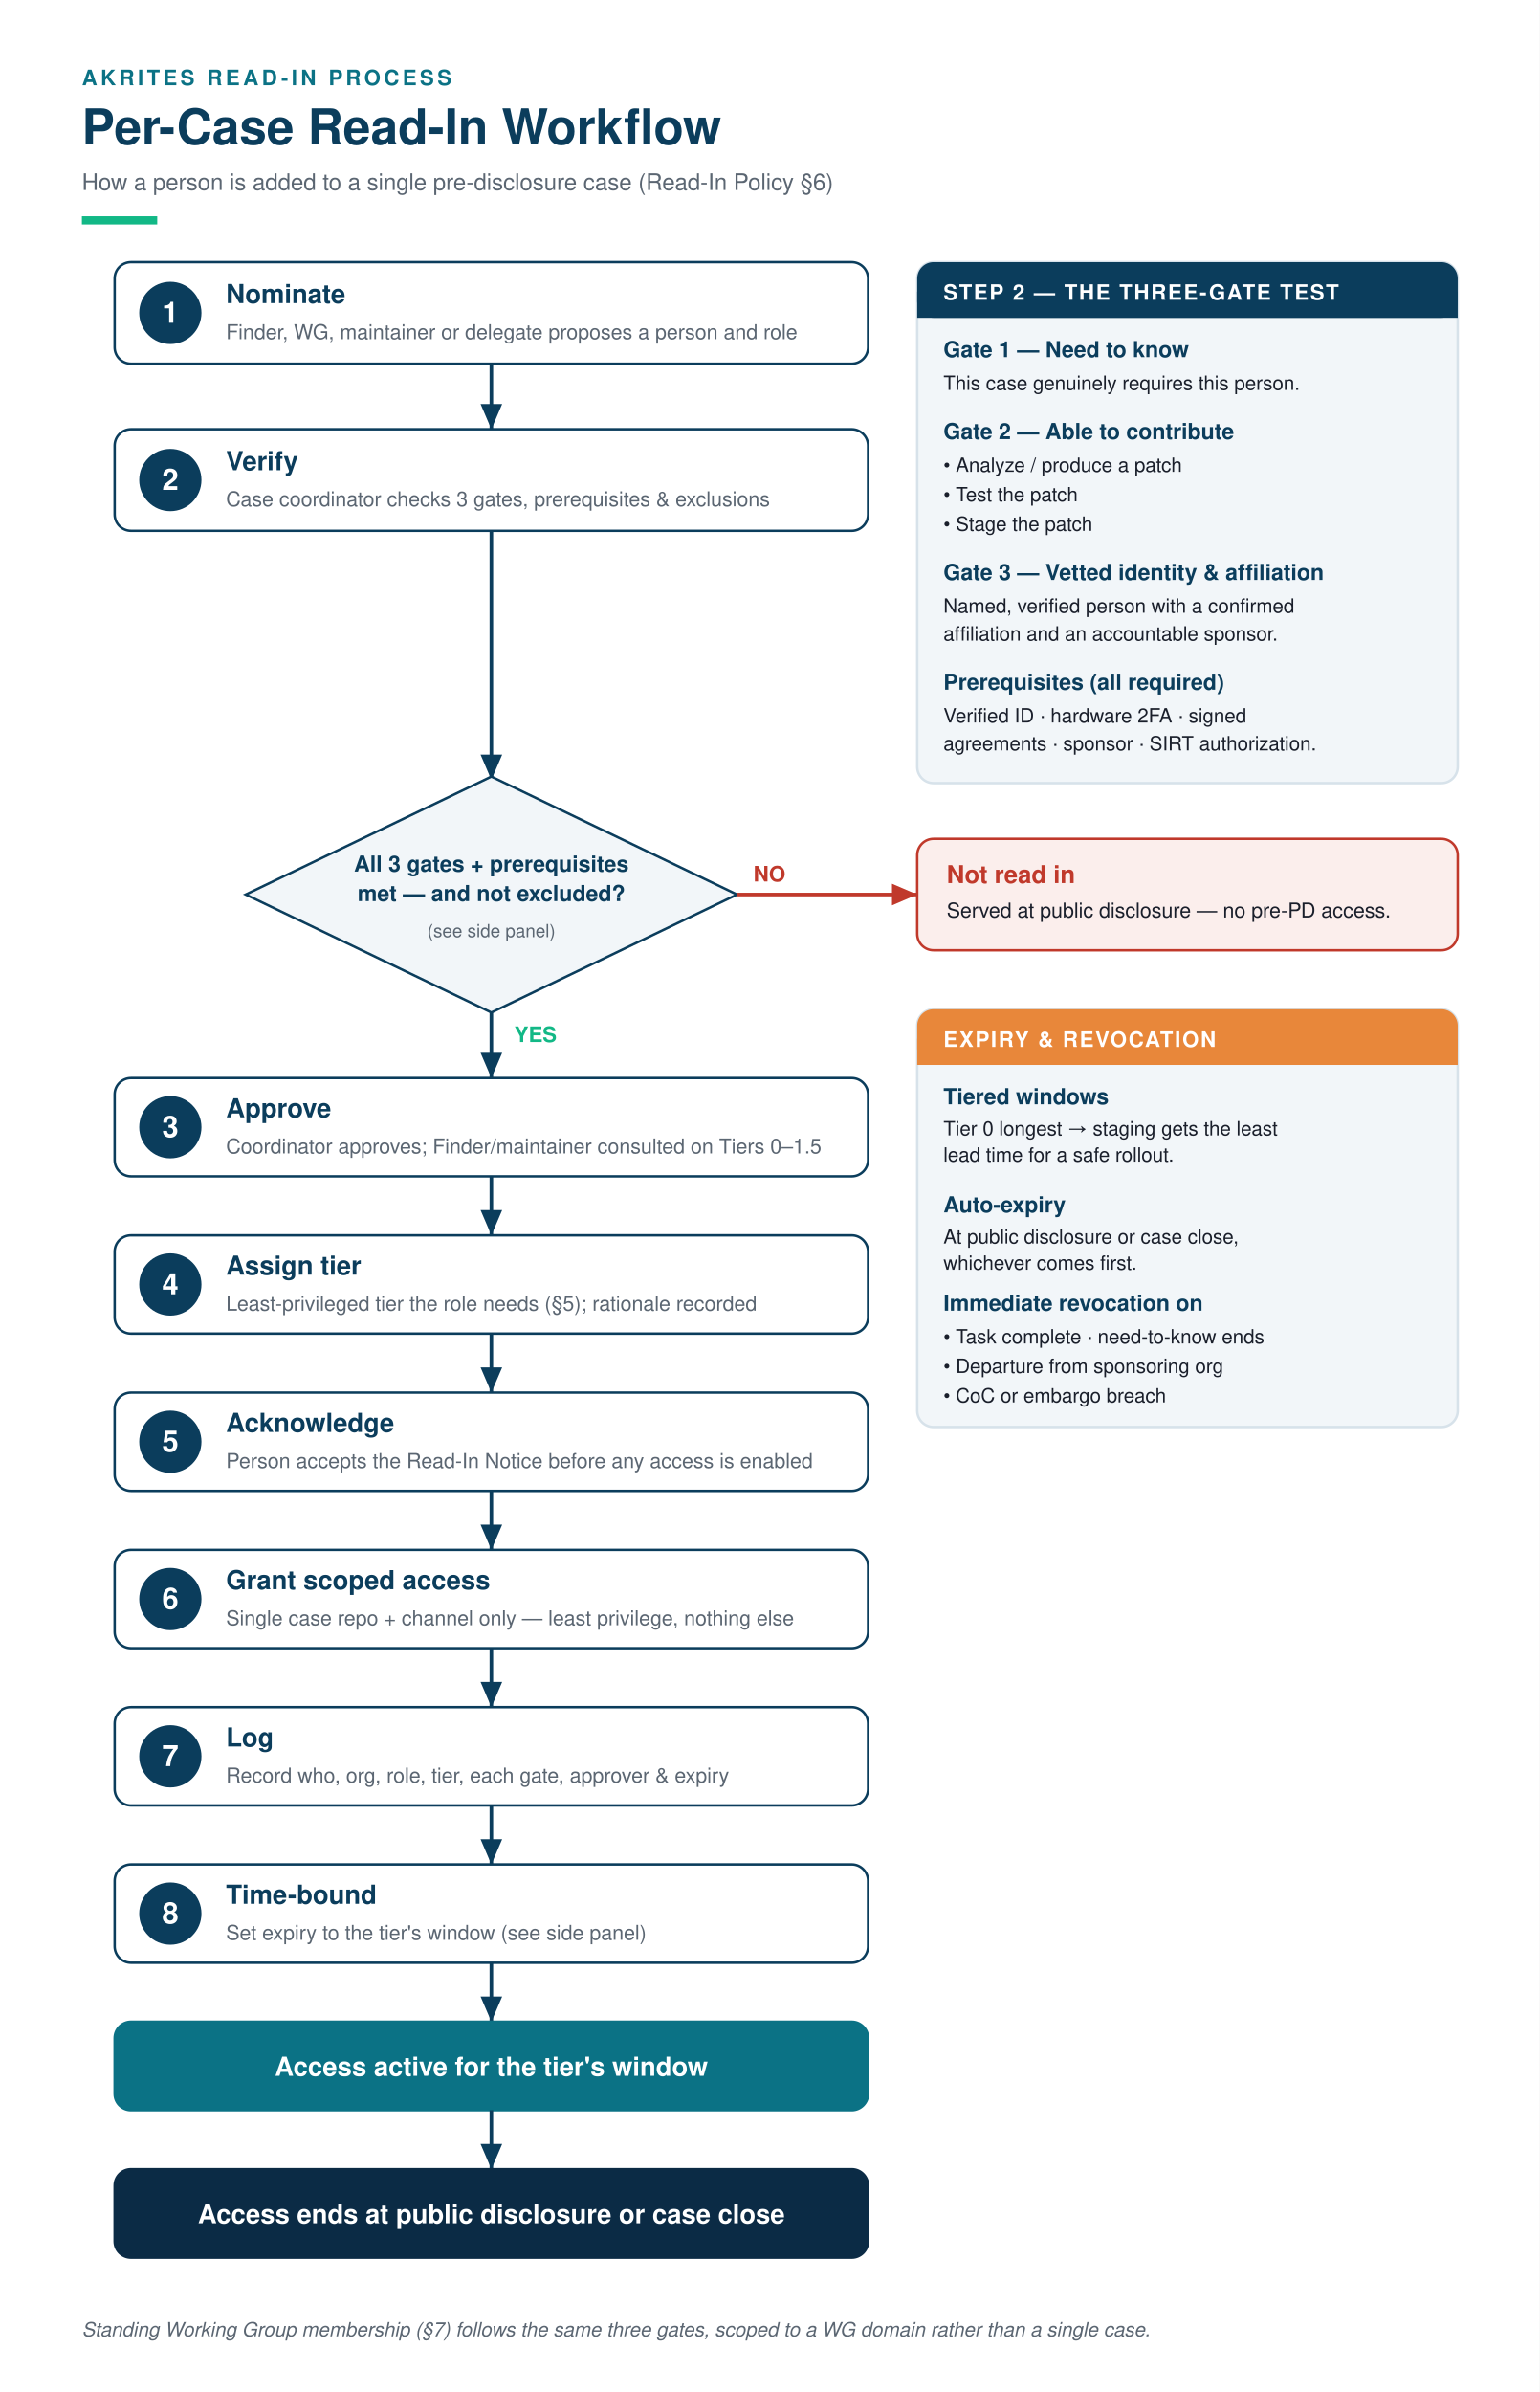
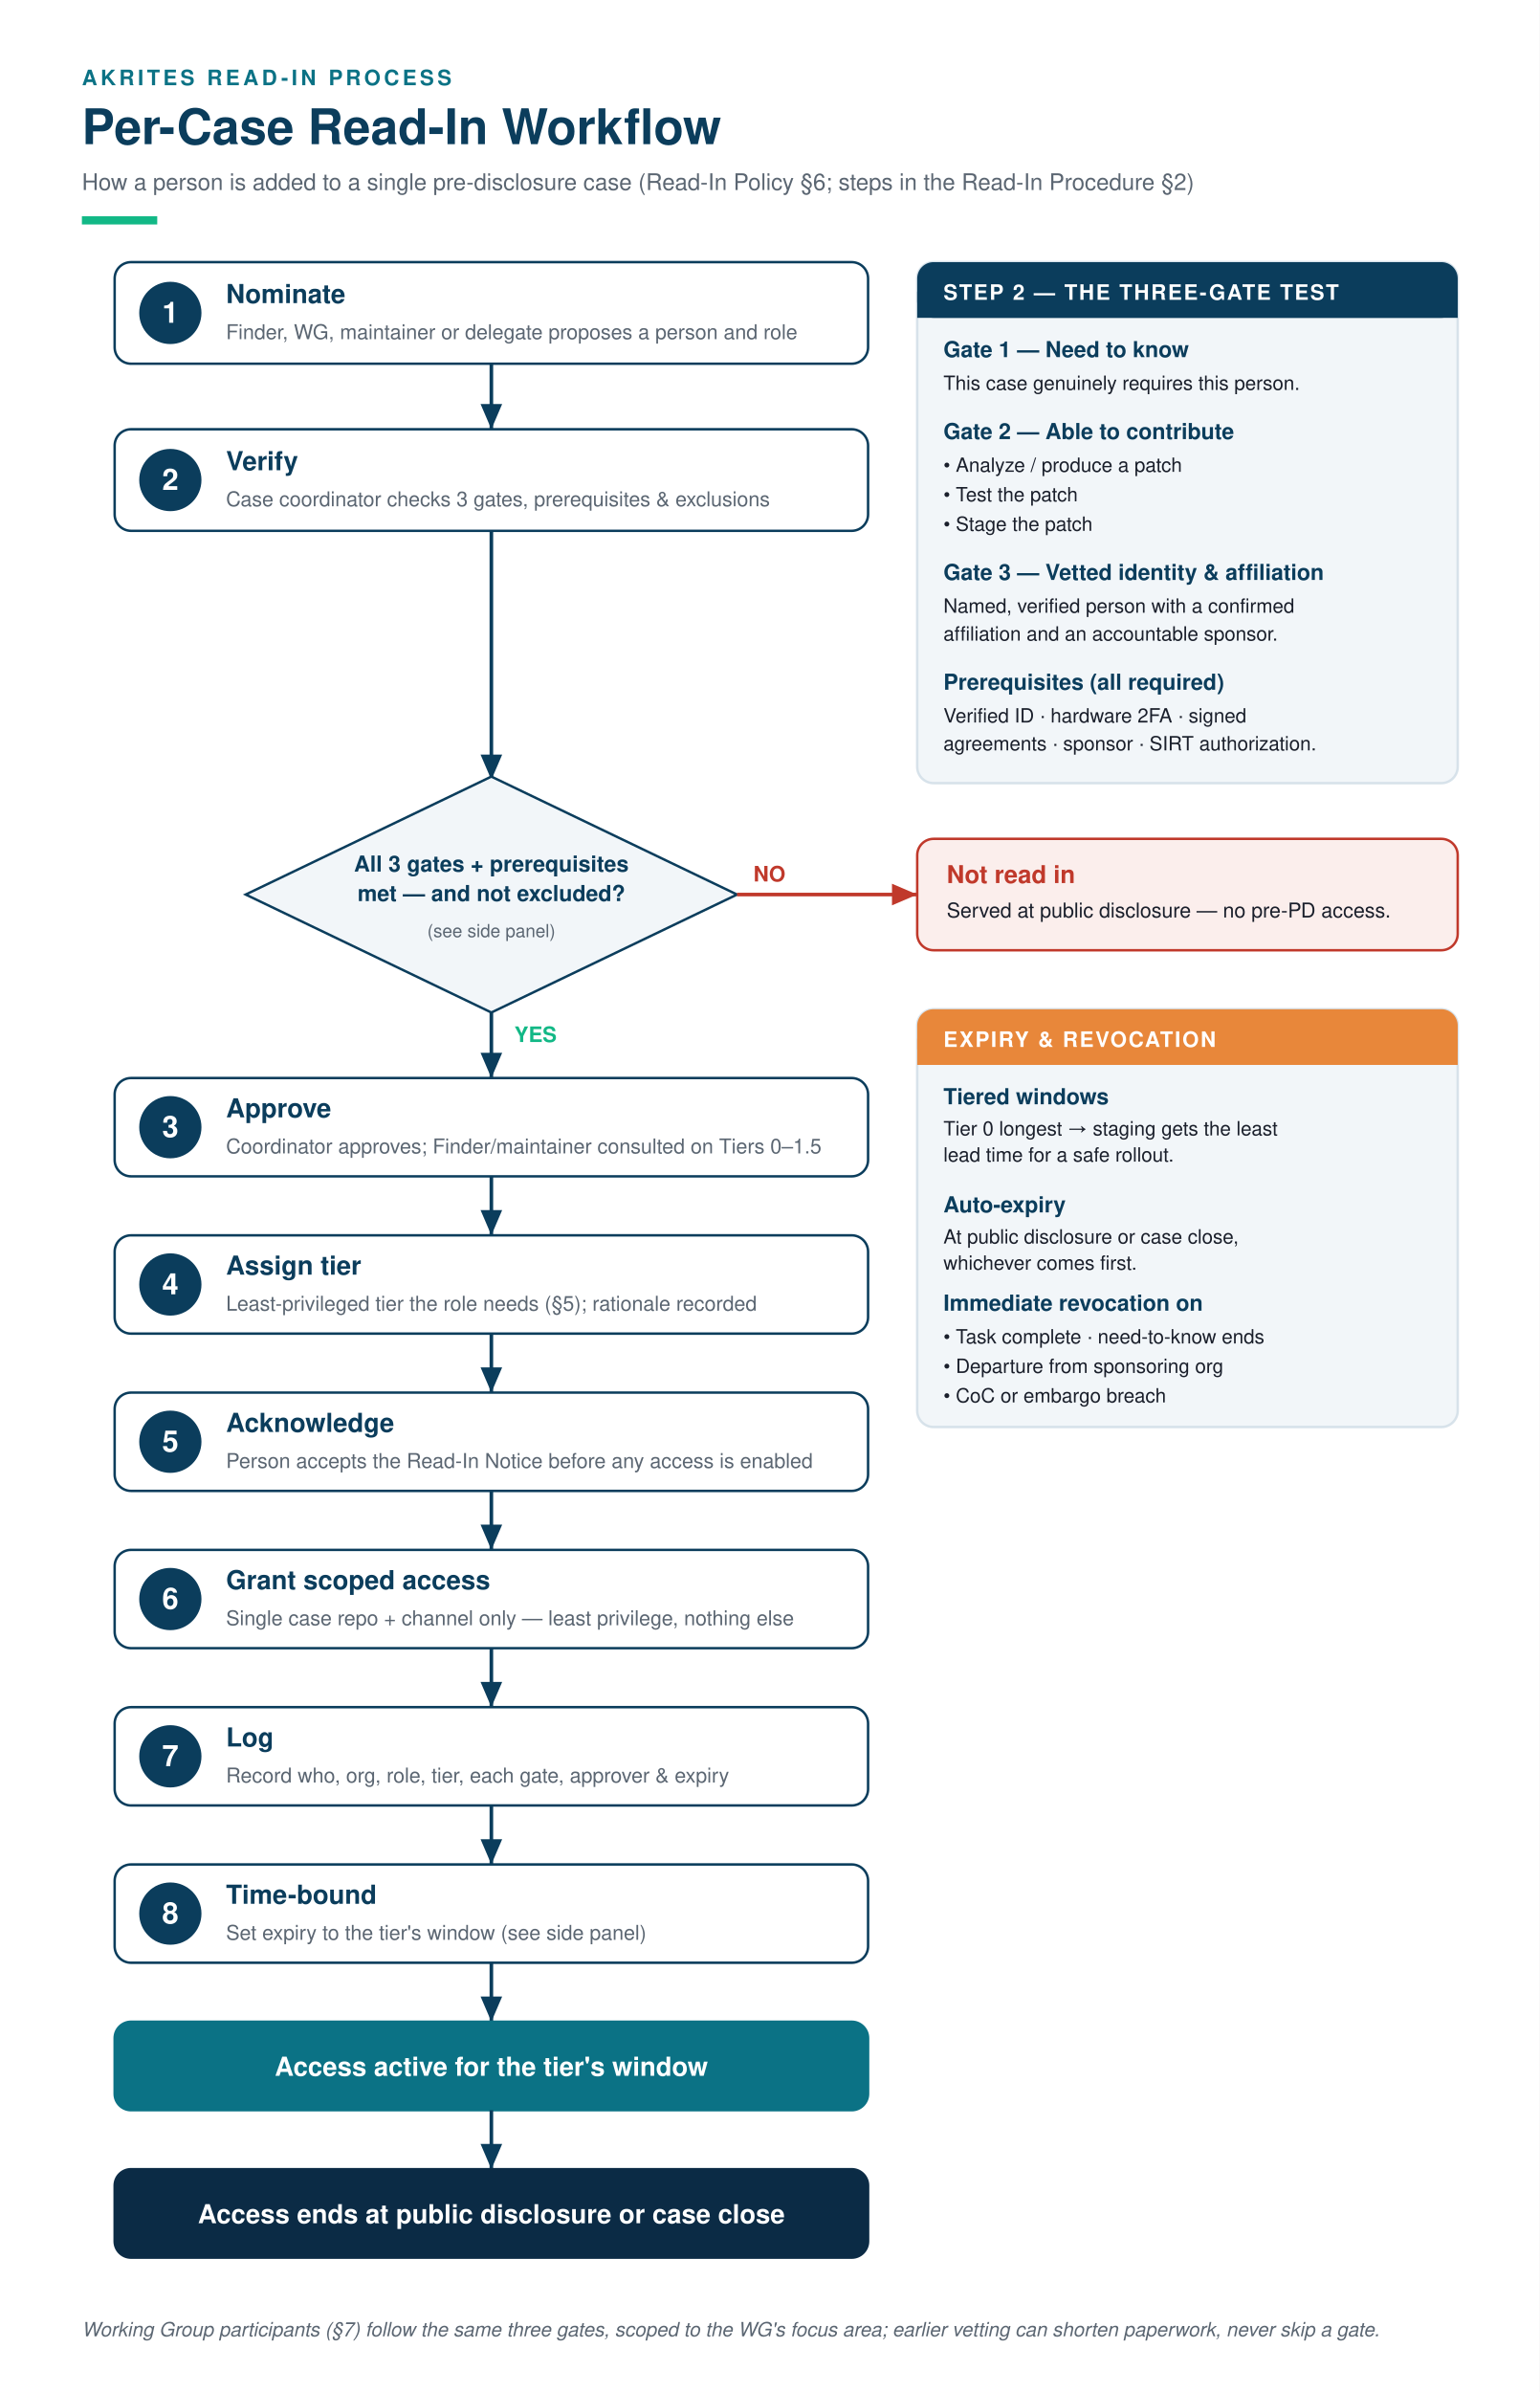
<svg xmlns="http://www.w3.org/2000/svg" viewBox="0 0 940 1460" width="940" height="1460">
  <defs>
    <marker id="ah" markerWidth="10" markerHeight="10" refX="7" refY="3" orient="auto" markerUnits="strokeWidth">
      <path d="M0,0 L7,3 L0,6 z" fill="#0B3D5C" />
    </marker>
    <marker id="ahr" markerWidth="10" markerHeight="10" refX="7" refY="3" orient="auto" markerUnits="strokeWidth">
      <path d="M0,0 L7,3 L0,6 z" fill="#C0392B" />
    </marker>
  </defs>
  <rect x="0" y="0" width="940" height="1460" rx="0" fill="#FFFFFF" />
  <text x="50" y="52" font-family="'Helvetica Neue', Helvetica, Arial, sans-serif" font-size="13" font-weight="bold" fill="#0B7285" text-anchor="start" letter-spacing="2">AKRITES READ-IN PROCESS</text>
  <text x="50" y="88" font-family="'Helvetica Neue', Helvetica, Arial, sans-serif" font-size="30" font-weight="bold" fill="#0B3D5C" text-anchor="start">Per-Case Read-In Workflow</text>
-   <text x="50" y="116" font-family="'Helvetica Neue', Helvetica, Arial, sans-serif" font-size="14" font-weight="normal" fill="#5B6672" text-anchor="start">How a person is added to a single pre-disclosure case (Read-In Policy §6)</text>
+   <text x="50" y="116" font-family="'Helvetica Neue', Helvetica, Arial, sans-serif" font-size="14" font-weight="normal" fill="#5B6672" text-anchor="start">How a person is added to a single pre-disclosure case (Read-In Policy §6; steps in the Read-In Procedure §2)</text>
  <rect x="50" y="132" width="46" height="5" fill="#12B886" />
  <rect x="70" y="160" width="460" height="62" rx="10" fill="#FFFFFF" stroke="#0B3D5C" stroke-width="1.5" />
  <circle cx="104" cy="191.0" r="19" fill="#0B3D5C" />
  <text x="104" y="197.0" font-family="'Helvetica Neue', Helvetica, Arial, sans-serif" font-size="18" font-weight="bold" fill="#FFFFFF" text-anchor="middle">1</text>
  <text x="138" y="185.0" font-family="'Helvetica Neue', Helvetica, Arial, sans-serif" font-size="16" font-weight="bold" fill="#0B3D5C" text-anchor="start">Nominate</text>
  <text x="138" y="207.0" font-family="'Helvetica Neue', Helvetica, Arial, sans-serif" font-size="12.5" font-weight="normal" fill="#5B6672" text-anchor="start">Finder, WG, maintainer or delegate proposes a person and role</text>
  <line x1="300.0" y1="222" x2="300.0" y2="262" stroke="#0B3D5C" stroke-width="2.2" marker-end="url(#ah)" />
  <rect x="70" y="262" width="460" height="62" rx="10" fill="#FFFFFF" stroke="#0B3D5C" stroke-width="1.5" />
  <circle cx="104" cy="293.0" r="19" fill="#0B3D5C" />
  <text x="104" y="299.0" font-family="'Helvetica Neue', Helvetica, Arial, sans-serif" font-size="18" font-weight="bold" fill="#FFFFFF" text-anchor="middle">2</text>
  <text x="138" y="287.0" font-family="'Helvetica Neue', Helvetica, Arial, sans-serif" font-size="16" font-weight="bold" fill="#0B3D5C" text-anchor="start">Verify</text>
  <text x="138" y="309.0" font-family="'Helvetica Neue', Helvetica, Arial, sans-serif" font-size="12.5" font-weight="normal" fill="#5B6672" text-anchor="start">Case coordinator checks 3 gates, prerequisites &amp; exclusions</text>
  <line x1="300.0" y1="324" x2="300.0" y2="476" stroke="#0B3D5C" stroke-width="2.2" marker-end="url(#ah)" />
  <polygon points="300.0,474 450.0,546 300.0,618 150.0,546" fill="#F2F6F9" stroke="#0B3D5C" stroke-width="1.5" />
  <text x="300.0" y="532" font-family="'Helvetica Neue', Helvetica, Arial, sans-serif" font-size="13.5" font-weight="bold" fill="#0B3D5C" text-anchor="middle">All 3 gates + prerequisites</text>
  <text x="300.0" y="550" font-family="'Helvetica Neue', Helvetica, Arial, sans-serif" font-size="13.5" font-weight="bold" fill="#0B3D5C" text-anchor="middle">met — and not excluded?</text>
  <text x="300.0" y="572" font-family="'Helvetica Neue', Helvetica, Arial, sans-serif" font-size="11" font-weight="normal" fill="#5B6672" text-anchor="middle">(see side panel)</text>
  <line x1="450.0" y1="546" x2="560" y2="546" stroke="#C0392B" stroke-width="2.2" marker-end="url(#ahr)" />
  <text x="460.0" y="538" font-family="'Helvetica Neue', Helvetica, Arial, sans-serif" font-size="13" font-weight="bold" fill="#C0392B" text-anchor="start">NO</text>
  <rect x="560" y="512" width="330" height="68" rx="10" fill="#FBEEEC" stroke="#C0392B" stroke-width="1.5" />
  <text x="578" y="539" font-family="'Helvetica Neue', Helvetica, Arial, sans-serif" font-size="15" font-weight="bold" fill="#C0392B" text-anchor="start">Not read in</text>
  <text x="578" y="560" font-family="'Helvetica Neue', Helvetica, Arial, sans-serif" font-size="12.5" font-weight="normal" fill="#1A1F2B" text-anchor="start">Served at public disclosure — no pre-PD access.</text>
  <text x="314.0" y="636" font-family="'Helvetica Neue', Helvetica, Arial, sans-serif" font-size="13" font-weight="bold" fill="#12B886" text-anchor="start">YES</text>
  <line x1="300.0" y1="618" x2="300.0" y2="658" stroke="#0B3D5C" stroke-width="2.2" marker-end="url(#ah)" />
  <rect x="70" y="658" width="460" height="60" rx="10" fill="#FFFFFF" stroke="#0B3D5C" stroke-width="1.5" />
  <circle cx="104" cy="688.0" r="19" fill="#0B3D5C" />
  <text x="104" y="694.0" font-family="'Helvetica Neue', Helvetica, Arial, sans-serif" font-size="18" font-weight="bold" fill="#FFFFFF" text-anchor="middle">3</text>
  <text x="138" y="682.0" font-family="'Helvetica Neue', Helvetica, Arial, sans-serif" font-size="16" font-weight="bold" fill="#0B3D5C" text-anchor="start">Approve</text>
  <text x="138" y="704.0" font-family="'Helvetica Neue', Helvetica, Arial, sans-serif" font-size="12.5" font-weight="normal" fill="#5B6672" text-anchor="start">Coordinator approves; Finder/maintainer consulted on Tiers 0–1.5</text>
  <line x1="300.0" y1="718" x2="300.0" y2="754" stroke="#0B3D5C" stroke-width="2.2" marker-end="url(#ah)" />
  <rect x="70" y="754" width="460" height="60" rx="10" fill="#FFFFFF" stroke="#0B3D5C" stroke-width="1.5" />
  <circle cx="104" cy="784.0" r="19" fill="#0B3D5C" />
  <text x="104" y="790.0" font-family="'Helvetica Neue', Helvetica, Arial, sans-serif" font-size="18" font-weight="bold" fill="#FFFFFF" text-anchor="middle">4</text>
  <text x="138" y="778.0" font-family="'Helvetica Neue', Helvetica, Arial, sans-serif" font-size="16" font-weight="bold" fill="#0B3D5C" text-anchor="start">Assign tier</text>
  <text x="138" y="800.0" font-family="'Helvetica Neue', Helvetica, Arial, sans-serif" font-size="12.5" font-weight="normal" fill="#5B6672" text-anchor="start">Least-privileged tier the role needs (§5); rationale recorded</text>
  <line x1="300.0" y1="814" x2="300.0" y2="850" stroke="#0B3D5C" stroke-width="2.2" marker-end="url(#ah)" />
  <rect x="70" y="850" width="460" height="60" rx="10" fill="#FFFFFF" stroke="#0B3D5C" stroke-width="1.5" />
  <circle cx="104" cy="880.0" r="19" fill="#0B3D5C" />
  <text x="104" y="886.0" font-family="'Helvetica Neue', Helvetica, Arial, sans-serif" font-size="18" font-weight="bold" fill="#FFFFFF" text-anchor="middle">5</text>
  <text x="138" y="874.0" font-family="'Helvetica Neue', Helvetica, Arial, sans-serif" font-size="16" font-weight="bold" fill="#0B3D5C" text-anchor="start">Acknowledge</text>
  <text x="138" y="896.0" font-family="'Helvetica Neue', Helvetica, Arial, sans-serif" font-size="12.5" font-weight="normal" fill="#5B6672" text-anchor="start">Person accepts the Read-In Notice before any access is enabled</text>
  <line x1="300.0" y1="910" x2="300.0" y2="946" stroke="#0B3D5C" stroke-width="2.2" marker-end="url(#ah)" />
  <rect x="70" y="946" width="460" height="60" rx="10" fill="#FFFFFF" stroke="#0B3D5C" stroke-width="1.5" />
  <circle cx="104" cy="976.0" r="19" fill="#0B3D5C" />
  <text x="104" y="982.0" font-family="'Helvetica Neue', Helvetica, Arial, sans-serif" font-size="18" font-weight="bold" fill="#FFFFFF" text-anchor="middle">6</text>
  <text x="138" y="970.0" font-family="'Helvetica Neue', Helvetica, Arial, sans-serif" font-size="16" font-weight="bold" fill="#0B3D5C" text-anchor="start">Grant scoped access</text>
  <text x="138" y="992.0" font-family="'Helvetica Neue', Helvetica, Arial, sans-serif" font-size="12.5" font-weight="normal" fill="#5B6672" text-anchor="start">Single case repo + channel only — least privilege, nothing else</text>
  <line x1="300.0" y1="1006" x2="300.0" y2="1042" stroke="#0B3D5C" stroke-width="2.2" marker-end="url(#ah)" />
  <rect x="70" y="1042" width="460" height="60" rx="10" fill="#FFFFFF" stroke="#0B3D5C" stroke-width="1.5" />
  <circle cx="104" cy="1072.0" r="19" fill="#0B3D5C" />
  <text x="104" y="1078.0" font-family="'Helvetica Neue', Helvetica, Arial, sans-serif" font-size="18" font-weight="bold" fill="#FFFFFF" text-anchor="middle">7</text>
  <text x="138" y="1066.0" font-family="'Helvetica Neue', Helvetica, Arial, sans-serif" font-size="16" font-weight="bold" fill="#0B3D5C" text-anchor="start">Log</text>
  <text x="138" y="1088.0" font-family="'Helvetica Neue', Helvetica, Arial, sans-serif" font-size="12.5" font-weight="normal" fill="#5B6672" text-anchor="start">Record who, org, role, tier, each gate, approver &amp; expiry</text>
  <line x1="300.0" y1="1102" x2="300.0" y2="1138" stroke="#0B3D5C" stroke-width="2.2" marker-end="url(#ah)" />
  <rect x="70" y="1138" width="460" height="60" rx="10" fill="#FFFFFF" stroke="#0B3D5C" stroke-width="1.5" />
  <circle cx="104" cy="1168.0" r="19" fill="#0B3D5C" />
  <text x="104" y="1174.0" font-family="'Helvetica Neue', Helvetica, Arial, sans-serif" font-size="18" font-weight="bold" fill="#FFFFFF" text-anchor="middle">8</text>
  <text x="138" y="1162.0" font-family="'Helvetica Neue', Helvetica, Arial, sans-serif" font-size="16" font-weight="bold" fill="#0B3D5C" text-anchor="start">Time-bound</text>
  <text x="138" y="1184.0" font-family="'Helvetica Neue', Helvetica, Arial, sans-serif" font-size="12.5" font-weight="normal" fill="#5B6672" text-anchor="start">Set expiry to the tier's window (see side panel)</text>
  <line x1="300.0" y1="1198" x2="300.0" y2="1234" stroke="#0B3D5C" stroke-width="2.2" marker-end="url(#ah)" />
  <rect x="70" y="1234" width="460" height="54" rx="10" fill="#0B7285" stroke="#0B7285" stroke-width="1.5" />
  <text x="300.0" y="1267" font-family="'Helvetica Neue', Helvetica, Arial, sans-serif" font-size="16" font-weight="bold" fill="#FFFFFF" text-anchor="middle">Access active for the tier's window</text>
  <line x1="300.0" y1="1288" x2="300.0" y2="1324" stroke="#0B3D5C" stroke-width="2.2" marker-end="url(#ah)" />
  <rect x="70" y="1324" width="460" height="54" rx="10" fill="#0B2B45" stroke="#0B2B45" stroke-width="1.5" />
  <text x="300.0" y="1357" font-family="'Helvetica Neue', Helvetica, Arial, sans-serif" font-size="16" font-weight="bold" fill="#FFFFFF" text-anchor="middle">Access ends at public disclosure or case close</text>
  <rect x="560" y="160" width="330" height="318" rx="10" fill="#F2F6F9" stroke="#D7E2EA" stroke-width="1.5" />
  <rect x="560" y="160" width="330" height="34" rx="10" fill="#0B3D5C" />
  <rect x="560" y="178" width="330" height="16" fill="#0B3D5C" />
  <text x="576" y="183" font-family="'Helvetica Neue', Helvetica, Arial, sans-serif" font-size="13" font-weight="bold" fill="#FFFFFF" text-anchor="start" letter-spacing="1">STEP 2 — THE THREE-GATE TEST</text>
  <text x="576" y="218" font-family="'Helvetica Neue', Helvetica, Arial, sans-serif" font-size="13.5" font-weight="bold" fill="#0B3D5C" text-anchor="start">Gate 1 — Need to know</text>
  <text x="576" y="238" font-family="'Helvetica Neue', Helvetica, Arial, sans-serif" font-size="12" font-weight="normal" fill="#1A1F2B" text-anchor="start">This case genuinely requires this person.</text>
  <text x="576" y="268" font-family="'Helvetica Neue', Helvetica, Arial, sans-serif" font-size="13.5" font-weight="bold" fill="#0B3D5C" text-anchor="start">Gate 2 — Able to contribute</text>
  <text x="576" y="288" font-family="'Helvetica Neue', Helvetica, Arial, sans-serif" font-size="12" font-weight="normal" fill="#1A1F2B" text-anchor="start">• Analyze / produce a patch</text>
  <text x="576" y="306" font-family="'Helvetica Neue', Helvetica, Arial, sans-serif" font-size="12" font-weight="normal" fill="#1A1F2B" text-anchor="start">• Test the patch</text>
  <text x="576" y="324" font-family="'Helvetica Neue', Helvetica, Arial, sans-serif" font-size="12" font-weight="normal" fill="#1A1F2B" text-anchor="start">• Stage the patch</text>
  <text x="576" y="354" font-family="'Helvetica Neue', Helvetica, Arial, sans-serif" font-size="13.5" font-weight="bold" fill="#0B3D5C" text-anchor="start">Gate 3 — Vetted identity &amp; affiliation</text>
  <text x="576" y="374" font-family="'Helvetica Neue', Helvetica, Arial, sans-serif" font-size="12" font-weight="normal" fill="#1A1F2B" text-anchor="start">Named, verified person with a confirmed</text>
  <text x="576" y="391" font-family="'Helvetica Neue', Helvetica, Arial, sans-serif" font-size="12" font-weight="normal" fill="#1A1F2B" text-anchor="start">affiliation and an accountable sponsor.</text>
  <text x="576" y="421" font-family="'Helvetica Neue', Helvetica, Arial, sans-serif" font-size="13.5" font-weight="bold" fill="#0B3D5C" text-anchor="start">Prerequisites (all required)</text>
  <text x="576" y="441" font-family="'Helvetica Neue', Helvetica, Arial, sans-serif" font-size="12" font-weight="normal" fill="#1A1F2B" text-anchor="start">Verified ID · hardware 2FA · signed</text>
  <text x="576" y="458" font-family="'Helvetica Neue', Helvetica, Arial, sans-serif" font-size="12" font-weight="normal" fill="#1A1F2B" text-anchor="start">agreements · sponsor · SIRT authorization.</text>
  <rect x="560" y="616" width="330" height="255" rx="10" fill="#F2F6F9" stroke="#D7E2EA" stroke-width="1.5" />
  <rect x="560" y="616" width="330" height="34" rx="10" fill="#E8873A" />
  <rect x="560" y="634" width="330" height="16" fill="#E8873A" />
  <text x="576" y="639" font-family="'Helvetica Neue', Helvetica, Arial, sans-serif" font-size="13" font-weight="bold" fill="#FFFFFF" text-anchor="start" letter-spacing="1">EXPIRY &amp; REVOCATION</text>
  <text x="576" y="674" font-family="'Helvetica Neue', Helvetica, Arial, sans-serif" font-size="13.5" font-weight="bold" fill="#0B3D5C" text-anchor="start">Tiered windows</text>
  <text x="576" y="693" font-family="'Helvetica Neue', Helvetica, Arial, sans-serif" font-size="12" font-weight="normal" fill="#1A1F2B" text-anchor="start">Tier 0 longest → staging gets the least</text>
  <text x="576" y="709" font-family="'Helvetica Neue', Helvetica, Arial, sans-serif" font-size="12" font-weight="normal" fill="#1A1F2B" text-anchor="start">lead time for a safe rollout.</text>
  <text x="576" y="740" font-family="'Helvetica Neue', Helvetica, Arial, sans-serif" font-size="13.5" font-weight="bold" fill="#0B3D5C" text-anchor="start">Auto-expiry</text>
  <text x="576" y="759" font-family="'Helvetica Neue', Helvetica, Arial, sans-serif" font-size="12" font-weight="normal" fill="#1A1F2B" text-anchor="start">At public disclosure or case close,</text>
  <text x="576" y="775" font-family="'Helvetica Neue', Helvetica, Arial, sans-serif" font-size="12" font-weight="normal" fill="#1A1F2B" text-anchor="start">whichever comes first.</text>
  <text x="576" y="800" font-family="'Helvetica Neue', Helvetica, Arial, sans-serif" font-size="13.5" font-weight="bold" fill="#0B3D5C" text-anchor="start">Immediate revocation on</text>
  <text x="576" y="820" font-family="'Helvetica Neue', Helvetica, Arial, sans-serif" font-size="12" font-weight="normal" fill="#1A1F2B" text-anchor="start">• Task complete · need-to-know ends</text>
  <text x="576" y="838" font-family="'Helvetica Neue', Helvetica, Arial, sans-serif" font-size="12" font-weight="normal" fill="#1A1F2B" text-anchor="start">• Departure from sponsoring org</text>
  <text x="576" y="856" font-family="'Helvetica Neue', Helvetica, Arial, sans-serif" font-size="12" font-weight="normal" fill="#1A1F2B" text-anchor="start">• CoC or embargo breach</text>
-   <text x="50" y="1426" font-family="'Helvetica Neue', Helvetica, Arial, sans-serif" font-size="12" font-weight="normal" fill="#5B6672" text-anchor="start" font-style="italic">Standing Working Group membership (§7) follows the same three gates, scoped to a WG domain rather than a single case.</text>
+   <text x="50" y="1426" font-family="'Helvetica Neue', Helvetica, Arial, sans-serif" font-size="12" font-weight="normal" fill="#5B6672" text-anchor="start" font-style="italic">Working Group participants (§7) follow the same three gates, scoped to the WG's focus area; earlier vetting can shorten paperwork, never skip a gate.</text>
</svg>
